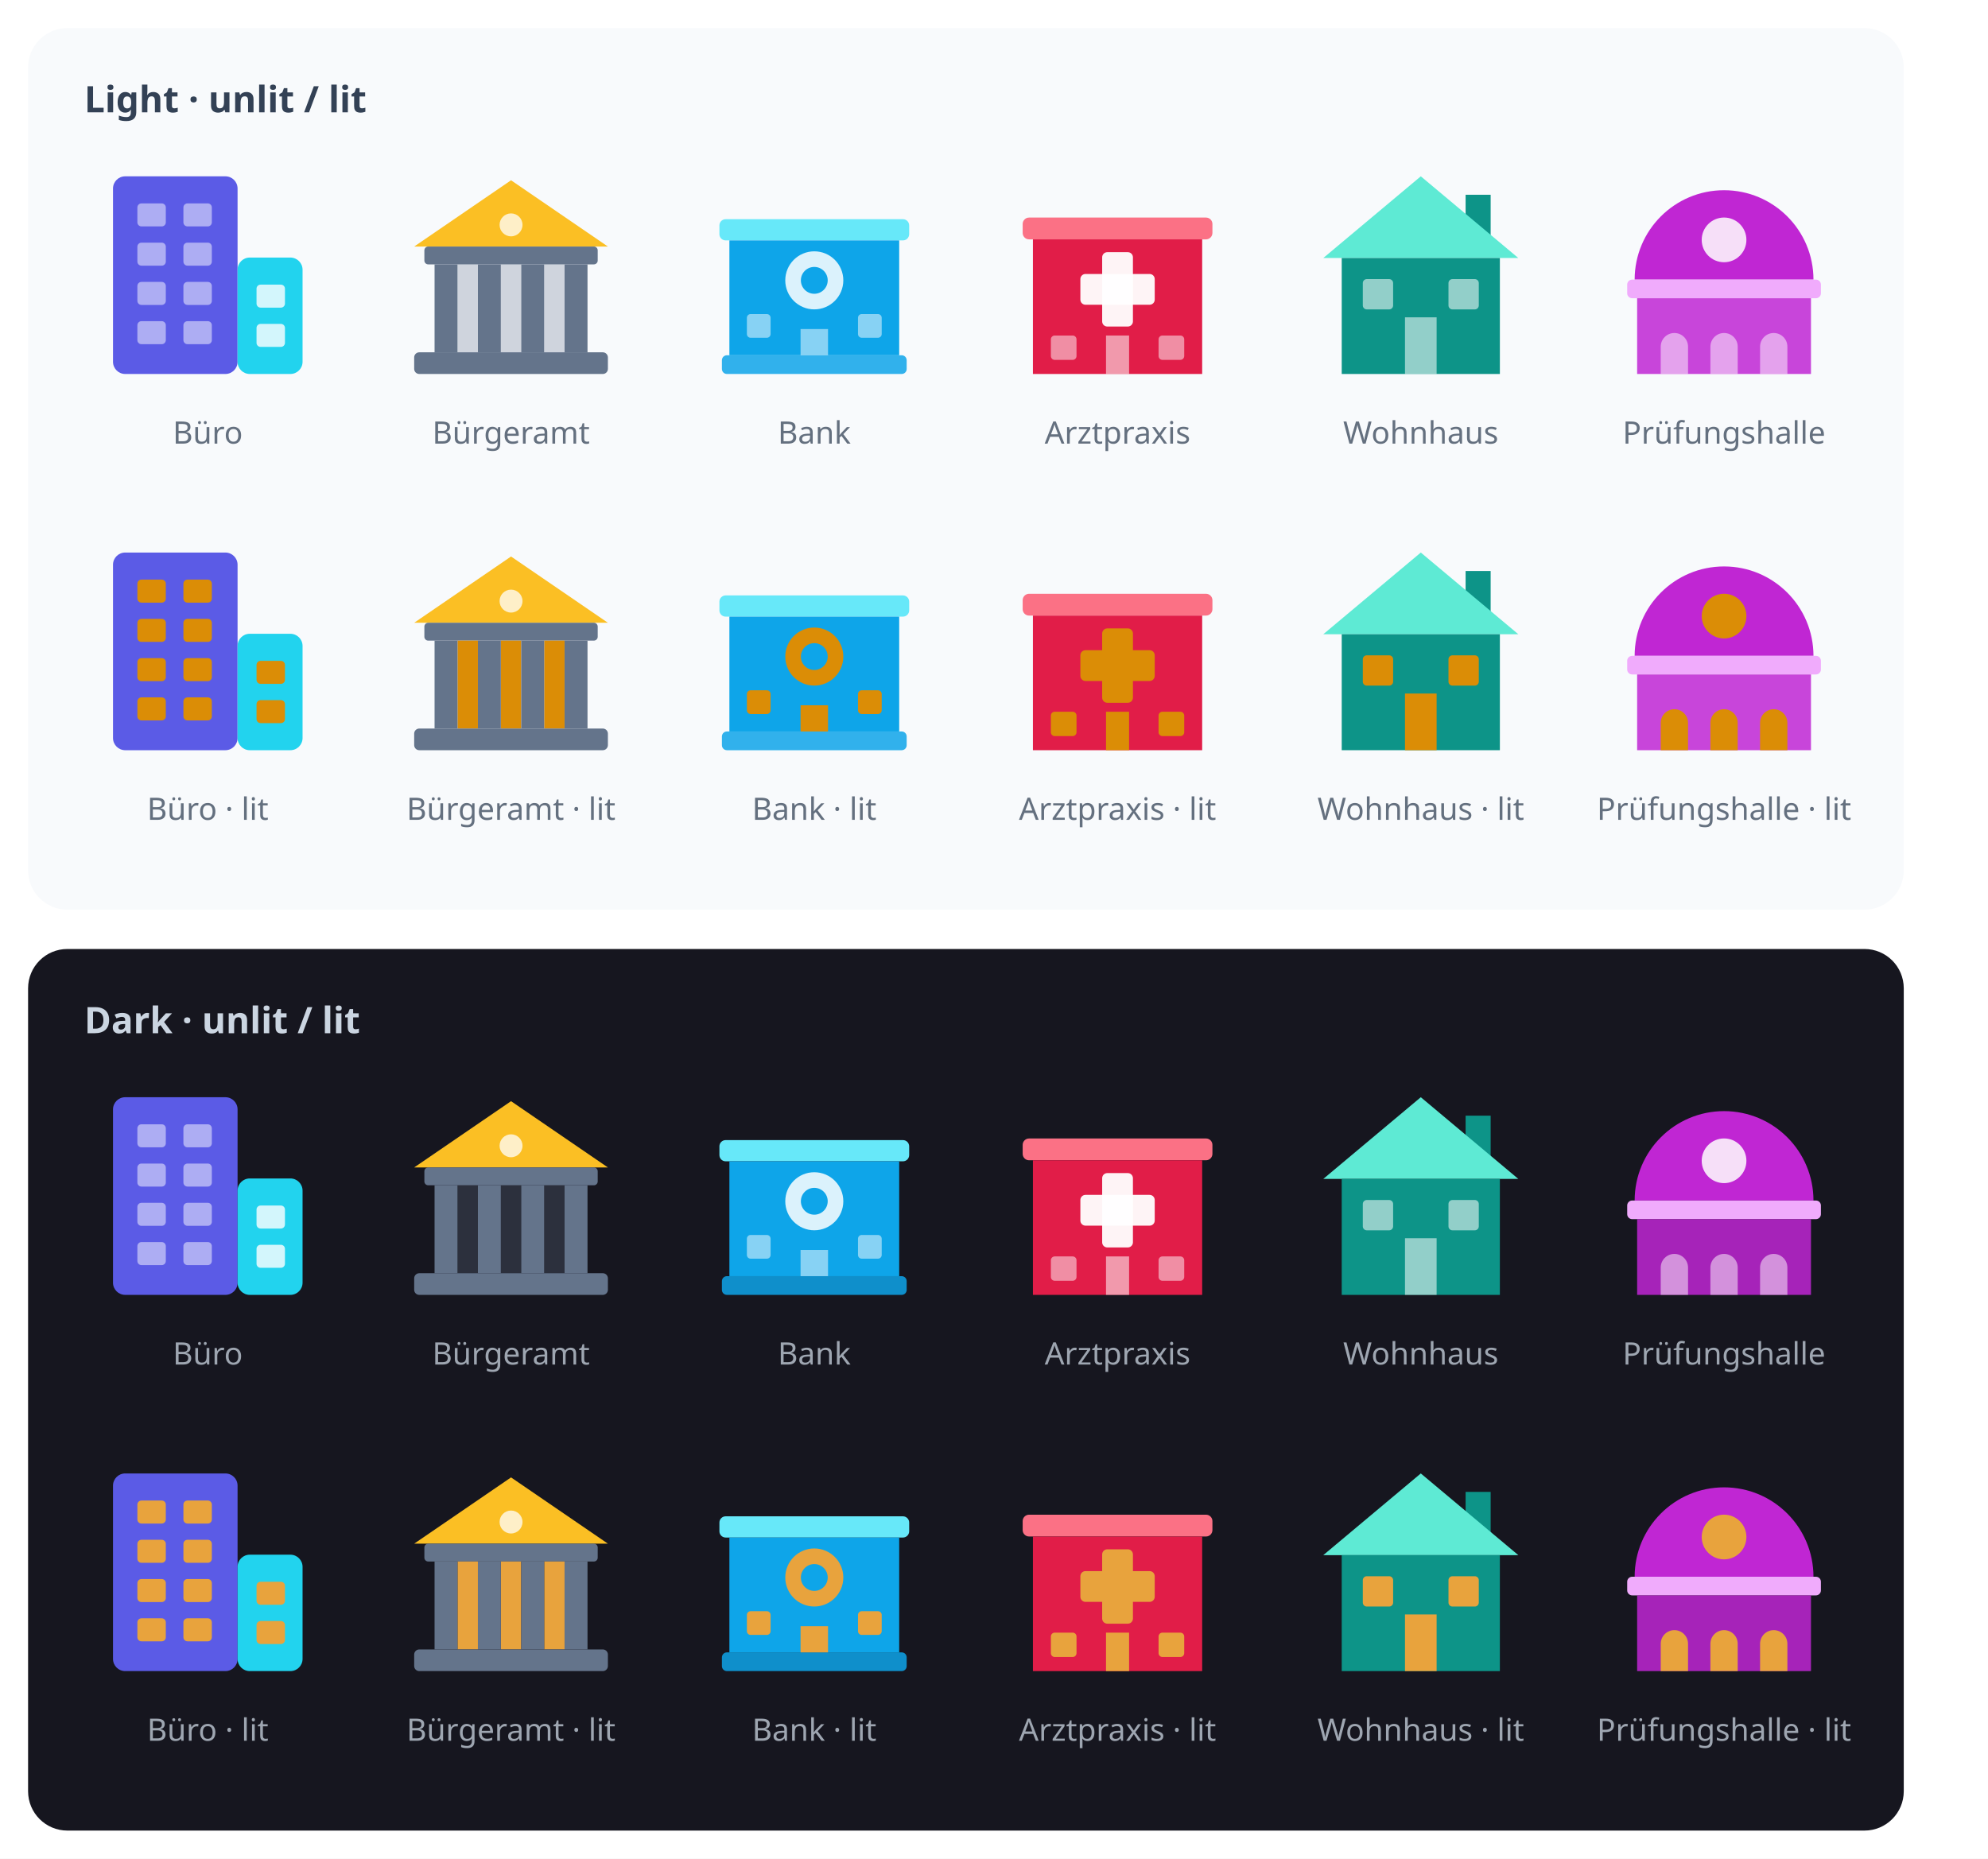
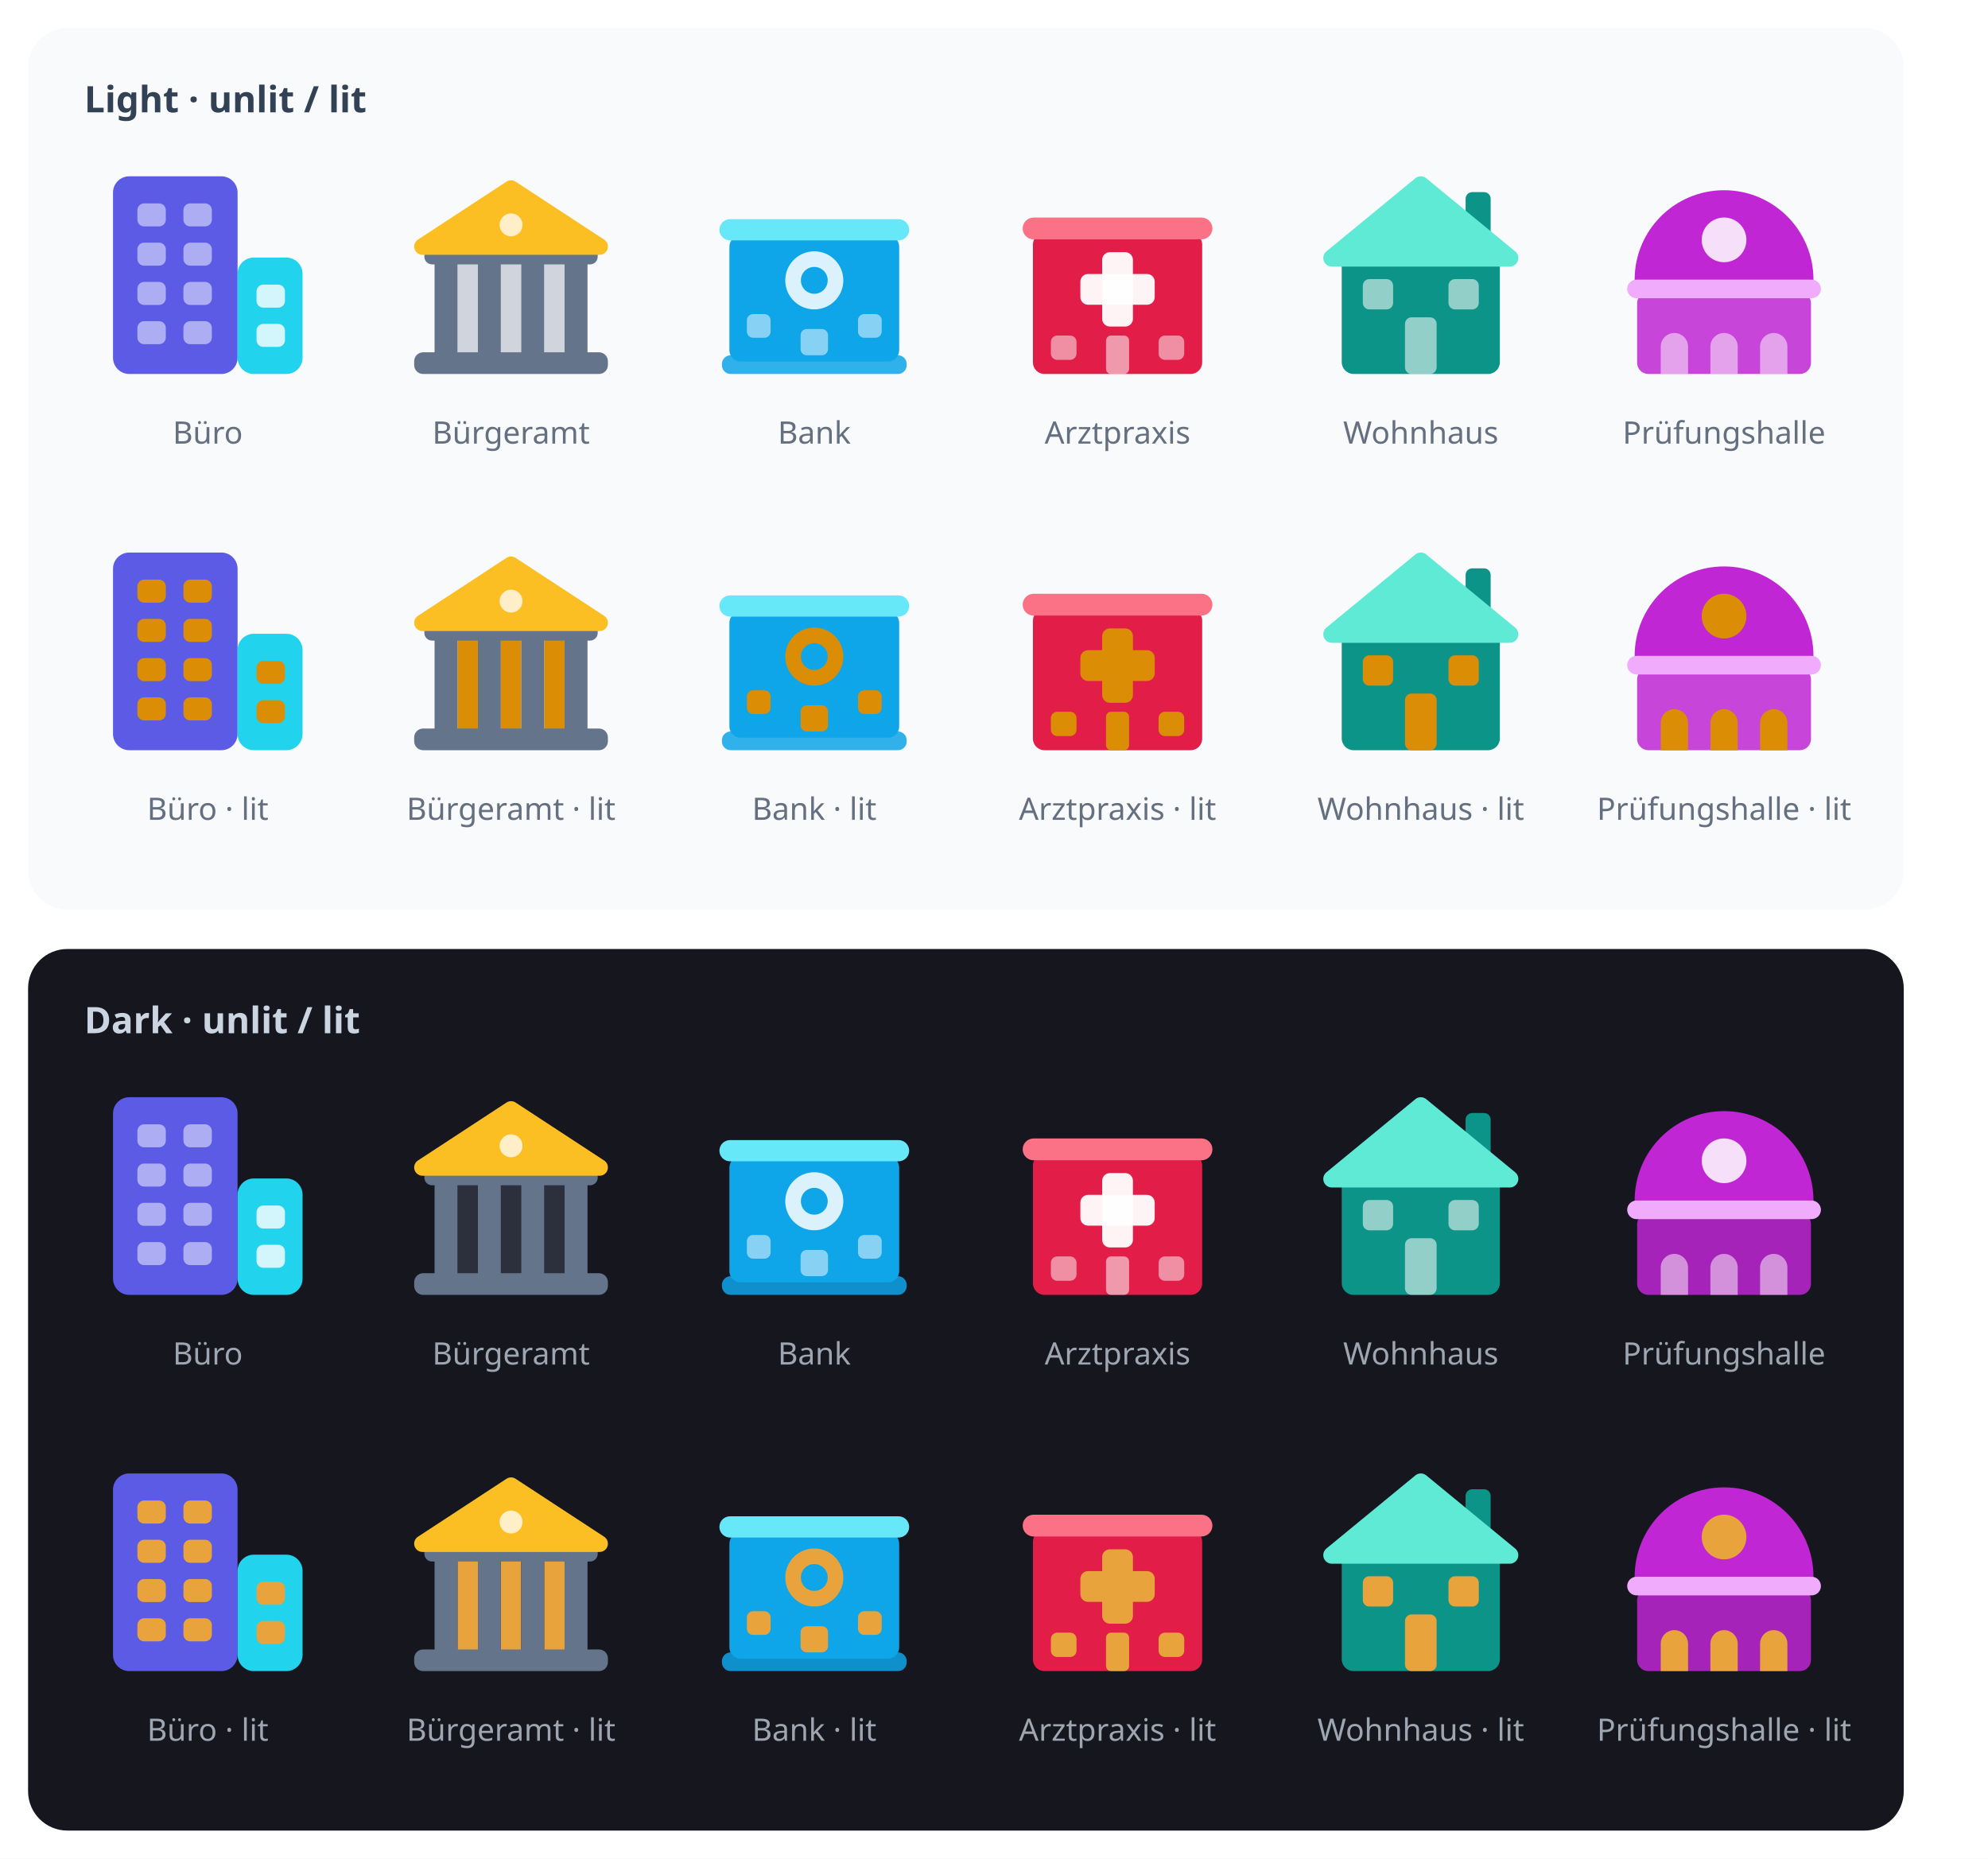
<svg xmlns="http://www.w3.org/2000/svg" width="708" height="662" viewBox="0 0 708 662">
  <rect width="708" height="662" fill="#fff" />
  <rect x="10" y="10" width="668" height="314" rx="14" fill="#f8fafc" />
  <text x="30" y="40" font-family="system-ui" font-size="13" font-weight="600" fill="#334155">Light · unlit / lit</text>
  <svg x="30" y="54" width="88" height="88" viewBox="0 0 20 20" fill="none">
    <g transform="translate(10 18) scale(1.0959) translate(-10.4 -17.2)">
-       <rect x="3.4" y="2.6" width="9.2" height="14.6" rx="0.9" fill="#5b5be6" />
-       <rect x="12.6" y="8.6" width="4.8" height="8.6" rx="0.9" fill="#22d3ee" />
-       <rect x="5.2" y="4.6" width="2.1" height="1.7" rx="0.3" fill="#fff" opacity="0.5" />
-       <rect x="8.6" y="4.6" width="2.1" height="1.7" rx="0.3" fill="#fff" opacity="0.5" />
-       <rect x="5.2" y="7.5" width="2.1" height="1.7" rx="0.3" fill="#fff" opacity="0.5" />
-       <rect x="8.6" y="7.5" width="2.1" height="1.7" rx="0.3" fill="#fff" opacity="0.5" />
-       <rect x="5.2" y="10.4" width="2.1" height="1.7" rx="0.3" fill="#fff" opacity="0.5" />
-       <rect x="8.6" y="10.4" width="2.1" height="1.7" rx="0.3" fill="#fff" opacity="0.5" />
-       <rect x="5.2" y="13.3" width="2.1" height="1.7" rx="0.3" fill="#fff" opacity="0.5" />
-       <rect x="8.6" y="13.3" width="2.1" height="1.7" rx="0.3" fill="#fff" opacity="0.5" />
-       <rect x="14" y="10.6" width="2.1" height="1.7" rx="0.3" fill="#fff" opacity="0.8" />
-       <rect x="14" y="13.5" width="2.1" height="1.7" rx="0.3" fill="#fff" opacity="0.8" />
+       <rect x="3.4" y="2.6" width="9.2" height="14.6" rx="1.2" fill="#5b5be6" />
+       <rect x="12.6" y="8.6" width="4.8" height="8.6" rx="1.2" fill="#22d3ee" />
+       <rect x="5.2" y="4.6" width="2.1" height="1.7" rx="0.5" fill="#fff" opacity="0.5" />
+       <rect x="8.6" y="4.6" width="2.1" height="1.7" rx="0.5" fill="#fff" opacity="0.5" />
+       <rect x="5.2" y="7.5" width="2.1" height="1.7" rx="0.5" fill="#fff" opacity="0.5" />
+       <rect x="8.6" y="7.5" width="2.1" height="1.7" rx="0.5" fill="#fff" opacity="0.5" />
+       <rect x="5.2" y="10.4" width="2.1" height="1.7" rx="0.5" fill="#fff" opacity="0.5" />
+       <rect x="8.6" y="10.4" width="2.1" height="1.7" rx="0.5" fill="#fff" opacity="0.5" />
+       <rect x="5.2" y="13.3" width="2.1" height="1.7" rx="0.5" fill="#fff" opacity="0.5" />
+       <rect x="8.6" y="13.3" width="2.1" height="1.7" rx="0.5" fill="#fff" opacity="0.5" />
+       <rect x="14" y="10.6" width="2.1" height="1.7" rx="0.5" fill="#fff" opacity="0.8" />
+       <rect x="14" y="13.5" width="2.1" height="1.7" rx="0.5" fill="#fff" opacity="0.8" />
    </g>
  </svg>
  <text x="74" y="158" text-anchor="middle" font-family="system-ui" font-size="11" fill="#334155" opacity="0.75">Büro</text>
  <svg x="138" y="54" width="88" height="88" viewBox="0 0 20 20" fill="none">
    <g transform="translate(10 18) scale(1.0316) translate(-10 -17.2)">
-       <path d="M10 2 2.4 7.2H17.6L10 2Z" fill="#fbbf24" />
+       <rect x="5.8" y="8.2" width="1.6" height="7.7" fill="#64748b" opacity="0.28" />
+       <rect x="9.2" y="8.2" width="1.6" height="7.7" fill="#64748b" opacity="0.28" />
+       <rect x="12.6" y="8.2" width="1.6" height="7.7" fill="#64748b" opacity="0.28" />
+       <rect x="4" y="8.2" width="1.8" height="7.7" fill="#64748b" />
+       <rect x="7.4" y="8.2" width="1.8" height="7.7" fill="#64748b" />
+       <rect x="10.8" y="8.2" width="1.8" height="7.7" fill="#64748b" />
+       <rect x="14.2" y="8.2" width="1.8" height="7.7" fill="#64748b" />
+       <rect x="3.2" y="7.2" width="13.6" height="1.4" rx="0.6" fill="#64748b" />
+       <path d="M10 2.65 3.05 7.2h13.9L10 2.65Z" fill="#fbbf24" stroke="#fbbf24" stroke-width="1.3" stroke-linejoin="round" />
      <circle cx="10" cy="5.5" r="0.9" fill="#fff" opacity="0.75" />
-       <rect x="3.2" y="7.2" width="13.6" height="1.4" rx="0.3" fill="#64748b" />
-       <rect x="5.8" y="8.6" width="1.6" height="6.9" fill="#64748b" opacity="0.28" />
-       <rect x="9.2" y="8.6" width="1.6" height="6.9" fill="#64748b" opacity="0.28" />
-       <rect x="12.6" y="8.6" width="1.6" height="6.9" fill="#64748b" opacity="0.28" />
-       <rect x="4" y="8.6" width="1.8" height="6.9" fill="#64748b" />
-       <rect x="7.4" y="8.6" width="1.8" height="6.9" fill="#64748b" />
-       <rect x="10.8" y="8.6" width="1.8" height="6.9" fill="#64748b" />
-       <rect x="14.2" y="8.6" width="1.8" height="6.9" fill="#64748b" />
-       <rect x="2.4" y="15.5" width="15.2" height="1.7" rx="0.4" fill="#64748b" />
+       <rect x="2.4" y="15.5" width="15.2" height="1.7" rx="0.7" fill="#64748b" />
    </g>
  </svg>
  <text x="182" y="158" text-anchor="middle" font-family="system-ui" font-size="11" fill="#334155" opacity="0.75">Bürgeramt</text>
  <svg x="246" y="54" width="88" height="88" viewBox="0 0 20 20" fill="none">
    <g transform="translate(10 18) scale(1.0105) translate(-10 -17.2)">
-       <rect x="2.4" y="4.8" width="15.2" height="1.7" rx="0.5" fill="#67e8f9" />
-       <rect x="3.2" y="6.5" width="13.6" height="9.2" fill="#0ea5e9" />
-       <rect x="2.6" y="15.7" width="14.8" height="1.5" rx="0.4" fill="#0ea5e9" opacity="0.85" />
+       <rect x="3.2" y="6.1" width="13.6" height="10.1" rx="0.9" fill="#0ea5e9" />
+       <rect x="2.4" y="4.8" width="15.2" height="1.7" rx="0.85" fill="#67e8f9" />
+       <rect x="2.6" y="15.7" width="14.8" height="1.5" rx="0.7" fill="#0ea5e9" opacity="0.85" />
      <circle cx="10" cy="9.7" r="1.7" fill="none" stroke-width="1.25" stroke="#fff" opacity="0.85" />
-       <rect x="8.9" y="13.6" width="2.2" height="2.1" fill="#fff" opacity="0.5" />
-       <rect x="4.6" y="12.4" width="1.9" height="1.9" rx="0.3" fill="#fff" opacity="0.5" />
-       <rect x="13.5" y="12.4" width="1.9" height="1.9" rx="0.3" fill="#fff" opacity="0.5" />
+       <rect x="8.9" y="13.6" width="2.2" height="2.1" rx="0.5" fill="#fff" opacity="0.5" />
+       <rect x="4.6" y="12.4" width="1.9" height="1.9" rx="0.5" fill="#fff" opacity="0.5" />
+       <rect x="13.5" y="12.4" width="1.9" height="1.9" rx="0.5" fill="#fff" opacity="0.5" />
    </g>
  </svg>
  <text x="290" y="158" text-anchor="middle" font-family="system-ui" font-size="11" fill="#334155" opacity="0.75">Bank</text>
  <svg x="354" y="54" width="88" height="88" viewBox="0 0 20 20" fill="none">
    <g transform="translate(10 18) scale(1.0378) translate(-10 -17.2)">
-       <rect x="2.6" y="5" width="14.8" height="1.7" rx="0.5" fill="#fb7185" />
-       <rect x="3.4" y="6.7" width="13.2" height="10.5" fill="#e11d48" />
-       <rect x="8.8" y="7.7" width="2.4" height="5.8" rx="0.4" fill="#fff" opacity="0.95" />
-       <rect x="7.1" y="9.4" width="5.8" height="2.4" rx="0.4" fill="#fff" opacity="0.95" />
-       <rect x="9.1" y="14.2" width="1.8" height="3" fill="#fff" opacity="0.55" />
-       <rect x="4.8" y="14.2" width="2" height="1.9" rx="0.3" fill="#fff" opacity="0.5" />
-       <rect x="13.2" y="14.2" width="2" height="1.9" rx="0.3" fill="#fff" opacity="0.5" />
+       <rect x="3.4" y="6.2" width="13.2" height="11" rx="0.9" fill="#e11d48" />
+       <rect x="2.6" y="5" width="14.8" height="1.7" rx="0.85" fill="#fb7185" />
+       <rect x="8.8" y="7.7" width="2.4" height="5.8" rx="0.6" fill="#fff" opacity="0.95" />
+       <rect x="7.1" y="9.4" width="5.8" height="2.4" rx="0.6" fill="#fff" opacity="0.95" />
+       <rect x="9.1" y="14.2" width="1.8" height="3" rx="0.4" fill="#fff" opacity="0.55" />
+       <rect x="4.8" y="14.2" width="2" height="1.9" rx="0.5" fill="#fff" opacity="0.5" />
+       <rect x="13.2" y="14.2" width="2" height="1.9" rx="0.5" fill="#fff" opacity="0.5" />
    </g>
  </svg>
  <text x="398" y="158" text-anchor="middle" font-family="system-ui" font-size="11" fill="#334155" opacity="0.75">Arztpraxis</text>
  <svg x="462" y="54" width="88" height="88" viewBox="0 0 20 20" fill="none">
    <g transform="translate(10 18) scale(1.0667) translate(-10 -17.2)">
-       <rect x="13.4" y="3.6" width="1.9" height="3.4" fill="#0d9488" />
-       <path d="M10 2.2 2.6 8.4H17.4L10 2.2Z" fill="#5eead4" />
-       <rect x="4" y="8.4" width="12" height="8.8" fill="#0d9488" />
-       <rect x="5.6" y="10" width="2.3" height="2.3" rx="0.3" fill="#fff" opacity="0.55" />
-       <rect x="12.1" y="10" width="2.3" height="2.3" rx="0.3" fill="#fff" opacity="0.55" />
-       <rect x="8.8" y="12.9" width="2.4" height="4.3" fill="#fff" opacity="0.55" />
+       <rect x="13.4" y="3.4" width="1.9" height="3.6" rx="0.5" fill="#0d9488" />
+       <rect x="4" y="7.8" width="12" height="9.4" rx="0.9" fill="#0d9488" />
+       <path d="M10 2.85 3.25 8.4h13.5L10 2.85Z" fill="#5eead4" stroke="#5eead4" stroke-width="1.3" stroke-linejoin="round" />
+       <rect x="5.6" y="10" width="2.3" height="2.3" rx="0.5" fill="#fff" opacity="0.55" />
+       <rect x="12.1" y="10" width="2.3" height="2.3" rx="0.5" fill="#fff" opacity="0.55" />
+       <rect x="8.8" y="12.9" width="2.4" height="4.3" rx="0.5" fill="#fff" opacity="0.55" />
    </g>
  </svg>
  <text x="506" y="158" text-anchor="middle" font-family="system-ui" font-size="11" fill="#334155" opacity="0.75">Wohnhaus</text>
  <svg x="570" y="54" width="88" height="88" viewBox="0 0 20 20" fill="none">
    <g transform="translate(10 18) scale(1.0051) translate(-10 -17.2)">
-       <path d="M2.8 9.6a7.2 7.2 0 0 1 14.4 0Z" fill="#c026d3" />
-       <rect x="2.2" y="9.6" width="15.6" height="1.5" rx="0.4" fill="#f0abfc" />
-       <rect x="3" y="11.1" width="14" height="6.1" fill="#c026d3" opacity="0.85" />
+       <rect x="3" y="10.6" width="14" height="6.6" rx="0.9" fill="#c026d3" opacity="0.85" />
+       <path d="M3.4 9.6a6.6 6.6 0 0 1 13.2 0Z" fill="#c026d3" stroke="#c026d3" stroke-width="1.2" stroke-linejoin="round" />
+       <rect x="2.2" y="9.6" width="15.6" height="1.5" rx="0.75" fill="#f0abfc" />
      <circle cx="10" cy="6.4" r="1.8" fill="#fff" opacity="0.85" />
      <path d="M4.9 17.2v-2.2a1.1 1.1 0 0 1 2.2 0v2.2Z" fill="#fff" opacity="0.5" />
      <path d="M8.9 17.2v-2.2a1.1 1.1 0 0 1 2.2 0v2.2Z" fill="#fff" opacity="0.5" />
      <path d="M12.9 17.2v-2.2a1.1 1.1 0 0 1 2.2 0v2.2Z" fill="#fff" opacity="0.5" />
    </g>
  </svg>
  <text x="614" y="158" text-anchor="middle" font-family="system-ui" font-size="11" fill="#334155" opacity="0.75">Prüfungshalle</text>
  <svg x="30" y="188" width="88" height="88" viewBox="0 0 20 20" fill="none">
    <g transform="translate(10 18) scale(1.0959) translate(-10.4 -17.2)">
-       <rect x="3.4" y="2.6" width="9.2" height="14.6" rx="0.9" fill="#5b5be6" />
-       <rect x="12.6" y="8.6" width="4.8" height="8.6" rx="0.9" fill="#22d3ee" />
-       <rect x="5.2" y="4.6" width="2.1" height="1.7" rx="0.3" fill="#db8d06" />
-       <rect x="8.6" y="4.6" width="2.1" height="1.7" rx="0.3" fill="#db8d06" />
-       <rect x="5.2" y="7.5" width="2.1" height="1.7" rx="0.3" fill="#db8d06" />
-       <rect x="8.6" y="7.5" width="2.1" height="1.7" rx="0.3" fill="#db8d06" />
-       <rect x="5.2" y="10.4" width="2.1" height="1.7" rx="0.3" fill="#db8d06" />
-       <rect x="8.6" y="10.4" width="2.1" height="1.7" rx="0.3" fill="#db8d06" />
-       <rect x="5.2" y="13.3" width="2.1" height="1.7" rx="0.3" fill="#db8d06" />
-       <rect x="8.6" y="13.3" width="2.1" height="1.7" rx="0.3" fill="#db8d06" />
-       <rect x="14" y="10.6" width="2.1" height="1.7" rx="0.3" fill="#db8d06" />
-       <rect x="14" y="13.5" width="2.1" height="1.7" rx="0.3" fill="#db8d06" />
+       <rect x="3.4" y="2.6" width="9.2" height="14.6" rx="1.2" fill="#5b5be6" />
+       <rect x="12.6" y="8.6" width="4.8" height="8.6" rx="1.2" fill="#22d3ee" />
+       <rect x="5.2" y="4.6" width="2.1" height="1.7" rx="0.5" fill="#db8d06" />
+       <rect x="8.6" y="4.6" width="2.1" height="1.7" rx="0.5" fill="#db8d06" />
+       <rect x="5.2" y="7.5" width="2.1" height="1.7" rx="0.5" fill="#db8d06" />
+       <rect x="8.6" y="7.5" width="2.1" height="1.7" rx="0.5" fill="#db8d06" />
+       <rect x="5.2" y="10.4" width="2.1" height="1.7" rx="0.5" fill="#db8d06" />
+       <rect x="8.6" y="10.4" width="2.1" height="1.7" rx="0.5" fill="#db8d06" />
+       <rect x="5.2" y="13.3" width="2.1" height="1.7" rx="0.5" fill="#db8d06" />
+       <rect x="8.6" y="13.3" width="2.1" height="1.7" rx="0.5" fill="#db8d06" />
+       <rect x="14" y="10.6" width="2.1" height="1.7" rx="0.5" fill="#db8d06" />
+       <rect x="14" y="13.5" width="2.1" height="1.7" rx="0.5" fill="#db8d06" />
    </g>
  </svg>
  <text x="74" y="292" text-anchor="middle" font-family="system-ui" font-size="11" fill="#334155" opacity="0.75">Büro · lit</text>
  <svg x="138" y="188" width="88" height="88" viewBox="0 0 20 20" fill="none">
    <g transform="translate(10 18) scale(1.0316) translate(-10 -17.2)">
-       <path d="M10 2 2.4 7.2H17.6L10 2Z" fill="#fbbf24" />
+       <rect x="5.8" y="8.2" width="1.6" height="7.7" fill="#db8d06" />
+       <rect x="9.2" y="8.2" width="1.6" height="7.7" fill="#db8d06" />
+       <rect x="12.6" y="8.2" width="1.6" height="7.7" fill="#db8d06" />
+       <rect x="4" y="8.2" width="1.8" height="7.7" fill="#64748b" />
+       <rect x="7.4" y="8.2" width="1.8" height="7.7" fill="#64748b" />
+       <rect x="10.8" y="8.2" width="1.8" height="7.7" fill="#64748b" />
+       <rect x="14.2" y="8.2" width="1.8" height="7.7" fill="#64748b" />
+       <rect x="3.2" y="7.2" width="13.6" height="1.4" rx="0.6" fill="#64748b" />
+       <path d="M10 2.65 3.05 7.2h13.9L10 2.65Z" fill="#fbbf24" stroke="#fbbf24" stroke-width="1.3" stroke-linejoin="round" />
      <circle cx="10" cy="5.5" r="0.9" fill="#fff" opacity="0.75" />
-       <rect x="3.2" y="7.2" width="13.6" height="1.4" rx="0.3" fill="#64748b" />
-       <rect x="5.8" y="8.6" width="1.6" height="6.9" fill="#db8d06" />
-       <rect x="9.2" y="8.6" width="1.6" height="6.9" fill="#db8d06" />
-       <rect x="12.6" y="8.6" width="1.6" height="6.9" fill="#db8d06" />
-       <rect x="4" y="8.6" width="1.8" height="6.9" fill="#64748b" />
-       <rect x="7.4" y="8.6" width="1.8" height="6.9" fill="#64748b" />
-       <rect x="10.8" y="8.6" width="1.8" height="6.9" fill="#64748b" />
-       <rect x="14.2" y="8.6" width="1.8" height="6.9" fill="#64748b" />
-       <rect x="2.4" y="15.5" width="15.2" height="1.7" rx="0.4" fill="#64748b" />
+       <rect x="2.4" y="15.5" width="15.2" height="1.7" rx="0.7" fill="#64748b" />
    </g>
  </svg>
  <text x="182" y="292" text-anchor="middle" font-family="system-ui" font-size="11" fill="#334155" opacity="0.75">Bürgeramt · lit</text>
  <svg x="246" y="188" width="88" height="88" viewBox="0 0 20 20" fill="none">
    <g transform="translate(10 18) scale(1.0105) translate(-10 -17.2)">
-       <rect x="2.4" y="4.8" width="15.2" height="1.7" rx="0.5" fill="#67e8f9" />
-       <rect x="3.2" y="6.5" width="13.6" height="9.2" fill="#0ea5e9" />
-       <rect x="2.6" y="15.7" width="14.8" height="1.5" rx="0.4" fill="#0ea5e9" opacity="0.85" />
+       <rect x="3.2" y="6.1" width="13.6" height="10.1" rx="0.9" fill="#0ea5e9" />
+       <rect x="2.4" y="4.8" width="15.2" height="1.7" rx="0.85" fill="#67e8f9" />
+       <rect x="2.6" y="15.7" width="14.8" height="1.5" rx="0.7" fill="#0ea5e9" opacity="0.85" />
      <circle cx="10" cy="9.7" r="1.7" fill="none" stroke-width="1.25" stroke="#db8d06" />
-       <rect x="8.9" y="13.6" width="2.2" height="2.1" fill="#db8d06" />
-       <rect x="4.6" y="12.4" width="1.9" height="1.9" rx="0.3" fill="#db8d06" />
-       <rect x="13.5" y="12.4" width="1.9" height="1.9" rx="0.3" fill="#db8d06" />
+       <rect x="8.9" y="13.6" width="2.2" height="2.1" rx="0.5" fill="#db8d06" />
+       <rect x="4.6" y="12.4" width="1.9" height="1.9" rx="0.5" fill="#db8d06" />
+       <rect x="13.5" y="12.4" width="1.9" height="1.9" rx="0.5" fill="#db8d06" />
    </g>
  </svg>
  <text x="290" y="292" text-anchor="middle" font-family="system-ui" font-size="11" fill="#334155" opacity="0.75">Bank · lit</text>
  <svg x="354" y="188" width="88" height="88" viewBox="0 0 20 20" fill="none">
    <g transform="translate(10 18) scale(1.0378) translate(-10 -17.2)">
-       <rect x="2.6" y="5" width="14.8" height="1.7" rx="0.5" fill="#fb7185" />
-       <rect x="3.4" y="6.7" width="13.2" height="10.5" fill="#e11d48" />
-       <rect x="8.8" y="7.7" width="2.4" height="5.8" rx="0.4" fill="#db8d06" />
-       <rect x="7.1" y="9.4" width="5.8" height="2.4" rx="0.4" fill="#db8d06" />
-       <rect x="9.1" y="14.2" width="1.8" height="3" fill="#db8d06" />
-       <rect x="4.8" y="14.2" width="2" height="1.9" rx="0.3" fill="#db8d06" />
-       <rect x="13.2" y="14.2" width="2" height="1.9" rx="0.3" fill="#db8d06" />
+       <rect x="3.4" y="6.2" width="13.2" height="11" rx="0.9" fill="#e11d48" />
+       <rect x="2.6" y="5" width="14.8" height="1.7" rx="0.85" fill="#fb7185" />
+       <rect x="8.8" y="7.7" width="2.4" height="5.8" rx="0.6" fill="#db8d06" />
+       <rect x="7.1" y="9.4" width="5.8" height="2.4" rx="0.6" fill="#db8d06" />
+       <rect x="9.1" y="14.2" width="1.8" height="3" rx="0.4" fill="#db8d06" />
+       <rect x="4.8" y="14.2" width="2" height="1.9" rx="0.5" fill="#db8d06" />
+       <rect x="13.2" y="14.2" width="2" height="1.9" rx="0.5" fill="#db8d06" />
    </g>
  </svg>
  <text x="398" y="292" text-anchor="middle" font-family="system-ui" font-size="11" fill="#334155" opacity="0.75">Arztpraxis · lit</text>
  <svg x="462" y="188" width="88" height="88" viewBox="0 0 20 20" fill="none">
    <g transform="translate(10 18) scale(1.0667) translate(-10 -17.2)">
-       <rect x="13.4" y="3.6" width="1.9" height="3.4" fill="#0d9488" />
-       <path d="M10 2.2 2.6 8.4H17.4L10 2.2Z" fill="#5eead4" />
-       <rect x="4" y="8.4" width="12" height="8.8" fill="#0d9488" />
-       <rect x="5.6" y="10" width="2.3" height="2.3" rx="0.3" fill="#db8d06" />
-       <rect x="12.1" y="10" width="2.3" height="2.3" rx="0.3" fill="#db8d06" />
-       <rect x="8.8" y="12.9" width="2.4" height="4.3" fill="#db8d06" />
+       <rect x="13.4" y="3.4" width="1.9" height="3.6" rx="0.5" fill="#0d9488" />
+       <rect x="4" y="7.8" width="12" height="9.4" rx="0.9" fill="#0d9488" />
+       <path d="M10 2.85 3.25 8.4h13.5L10 2.85Z" fill="#5eead4" stroke="#5eead4" stroke-width="1.3" stroke-linejoin="round" />
+       <rect x="5.6" y="10" width="2.3" height="2.3" rx="0.5" fill="#db8d06" />
+       <rect x="12.1" y="10" width="2.3" height="2.3" rx="0.5" fill="#db8d06" />
+       <rect x="8.8" y="12.9" width="2.4" height="4.3" rx="0.5" fill="#db8d06" />
    </g>
  </svg>
  <text x="506" y="292" text-anchor="middle" font-family="system-ui" font-size="11" fill="#334155" opacity="0.75">Wohnhaus · lit</text>
  <svg x="570" y="188" width="88" height="88" viewBox="0 0 20 20" fill="none">
    <g transform="translate(10 18) scale(1.0051) translate(-10 -17.2)">
-       <path d="M2.8 9.6a7.2 7.2 0 0 1 14.4 0Z" fill="#c026d3" />
-       <rect x="2.2" y="9.6" width="15.6" height="1.5" rx="0.4" fill="#f0abfc" />
-       <rect x="3" y="11.1" width="14" height="6.1" fill="#c026d3" opacity="0.85" />
+       <rect x="3" y="10.6" width="14" height="6.6" rx="0.9" fill="#c026d3" opacity="0.85" />
+       <path d="M3.4 9.6a6.6 6.6 0 0 1 13.2 0Z" fill="#c026d3" stroke="#c026d3" stroke-width="1.2" stroke-linejoin="round" />
+       <rect x="2.2" y="9.6" width="15.6" height="1.5" rx="0.75" fill="#f0abfc" />
      <circle cx="10" cy="6.4" r="1.8" fill="#db8d06" />
      <path d="M4.9 17.2v-2.2a1.1 1.1 0 0 1 2.2 0v2.2Z" fill="#db8d06" />
      <path d="M8.9 17.2v-2.2a1.1 1.1 0 0 1 2.2 0v2.2Z" fill="#db8d06" />
      <path d="M12.9 17.2v-2.2a1.1 1.1 0 0 1 2.2 0v2.2Z" fill="#db8d06" />
    </g>
  </svg>
  <text x="614" y="292" text-anchor="middle" font-family="system-ui" font-size="11" fill="#334155" opacity="0.75">Prüfungshalle · lit</text>
  <rect x="10" y="338" width="668" height="314" rx="14" fill="#16161f" />
  <text x="30" y="368" font-family="system-ui" font-size="13" font-weight="600" fill="#cbd5e1">Dark · unlit / lit</text>
  <svg x="30" y="382" width="88" height="88" viewBox="0 0 20 20" fill="none">
    <g transform="translate(10 18) scale(1.0959) translate(-10.4 -17.2)">
-       <rect x="3.4" y="2.6" width="9.2" height="14.6" rx="0.9" fill="#5b5be6" />
-       <rect x="12.6" y="8.6" width="4.8" height="8.6" rx="0.9" fill="#22d3ee" />
-       <rect x="5.2" y="4.6" width="2.1" height="1.7" rx="0.3" fill="#fff" opacity="0.5" />
-       <rect x="8.6" y="4.6" width="2.1" height="1.7" rx="0.3" fill="#fff" opacity="0.5" />
-       <rect x="5.2" y="7.5" width="2.1" height="1.7" rx="0.3" fill="#fff" opacity="0.5" />
-       <rect x="8.6" y="7.5" width="2.1" height="1.7" rx="0.3" fill="#fff" opacity="0.5" />
-       <rect x="5.2" y="10.4" width="2.1" height="1.7" rx="0.3" fill="#fff" opacity="0.5" />
-       <rect x="8.6" y="10.4" width="2.1" height="1.7" rx="0.3" fill="#fff" opacity="0.5" />
-       <rect x="5.2" y="13.3" width="2.1" height="1.7" rx="0.3" fill="#fff" opacity="0.5" />
-       <rect x="8.6" y="13.3" width="2.1" height="1.7" rx="0.3" fill="#fff" opacity="0.5" />
-       <rect x="14" y="10.6" width="2.1" height="1.7" rx="0.3" fill="#fff" opacity="0.8" />
-       <rect x="14" y="13.5" width="2.1" height="1.7" rx="0.3" fill="#fff" opacity="0.8" />
+       <rect x="3.4" y="2.6" width="9.2" height="14.6" rx="1.2" fill="#5b5be6" />
+       <rect x="12.6" y="8.6" width="4.8" height="8.6" rx="1.2" fill="#22d3ee" />
+       <rect x="5.2" y="4.6" width="2.1" height="1.7" rx="0.5" fill="#fff" opacity="0.5" />
+       <rect x="8.6" y="4.6" width="2.1" height="1.7" rx="0.5" fill="#fff" opacity="0.5" />
+       <rect x="5.2" y="7.5" width="2.1" height="1.7" rx="0.5" fill="#fff" opacity="0.5" />
+       <rect x="8.6" y="7.5" width="2.1" height="1.7" rx="0.5" fill="#fff" opacity="0.5" />
+       <rect x="5.2" y="10.4" width="2.1" height="1.7" rx="0.5" fill="#fff" opacity="0.5" />
+       <rect x="8.6" y="10.4" width="2.1" height="1.7" rx="0.5" fill="#fff" opacity="0.5" />
+       <rect x="5.2" y="13.3" width="2.1" height="1.7" rx="0.5" fill="#fff" opacity="0.5" />
+       <rect x="8.6" y="13.3" width="2.1" height="1.7" rx="0.5" fill="#fff" opacity="0.5" />
+       <rect x="14" y="10.6" width="2.1" height="1.7" rx="0.5" fill="#fff" opacity="0.8" />
+       <rect x="14" y="13.5" width="2.1" height="1.7" rx="0.5" fill="#fff" opacity="0.8" />
    </g>
  </svg>
  <text x="74" y="486" text-anchor="middle" font-family="system-ui" font-size="11" fill="#cbd5e1" opacity="0.75">Büro</text>
  <svg x="138" y="382" width="88" height="88" viewBox="0 0 20 20" fill="none">
    <g transform="translate(10 18) scale(1.0316) translate(-10 -17.2)">
-       <path d="M10 2 2.4 7.2H17.6L10 2Z" fill="#fbbf24" />
+       <rect x="5.8" y="8.2" width="1.6" height="7.7" fill="#64748b" opacity="0.28" />
+       <rect x="9.2" y="8.2" width="1.6" height="7.7" fill="#64748b" opacity="0.28" />
+       <rect x="12.6" y="8.2" width="1.6" height="7.7" fill="#64748b" opacity="0.28" />
+       <rect x="4" y="8.2" width="1.8" height="7.7" fill="#64748b" />
+       <rect x="7.4" y="8.2" width="1.8" height="7.7" fill="#64748b" />
+       <rect x="10.8" y="8.2" width="1.8" height="7.7" fill="#64748b" />
+       <rect x="14.2" y="8.2" width="1.8" height="7.7" fill="#64748b" />
+       <rect x="3.2" y="7.2" width="13.6" height="1.4" rx="0.6" fill="#64748b" />
+       <path d="M10 2.65 3.05 7.2h13.9L10 2.65Z" fill="#fbbf24" stroke="#fbbf24" stroke-width="1.3" stroke-linejoin="round" />
      <circle cx="10" cy="5.5" r="0.9" fill="#fff" opacity="0.75" />
-       <rect x="3.2" y="7.2" width="13.6" height="1.4" rx="0.3" fill="#64748b" />
-       <rect x="5.8" y="8.6" width="1.6" height="6.9" fill="#64748b" opacity="0.28" />
-       <rect x="9.2" y="8.6" width="1.6" height="6.9" fill="#64748b" opacity="0.28" />
-       <rect x="12.6" y="8.6" width="1.6" height="6.9" fill="#64748b" opacity="0.28" />
-       <rect x="4" y="8.6" width="1.8" height="6.9" fill="#64748b" />
-       <rect x="7.4" y="8.6" width="1.8" height="6.9" fill="#64748b" />
-       <rect x="10.8" y="8.6" width="1.8" height="6.9" fill="#64748b" />
-       <rect x="14.2" y="8.6" width="1.8" height="6.9" fill="#64748b" />
-       <rect x="2.4" y="15.5" width="15.2" height="1.7" rx="0.4" fill="#64748b" />
+       <rect x="2.4" y="15.5" width="15.2" height="1.7" rx="0.7" fill="#64748b" />
    </g>
  </svg>
  <text x="182" y="486" text-anchor="middle" font-family="system-ui" font-size="11" fill="#cbd5e1" opacity="0.75">Bürgeramt</text>
  <svg x="246" y="382" width="88" height="88" viewBox="0 0 20 20" fill="none">
    <g transform="translate(10 18) scale(1.0105) translate(-10 -17.2)">
-       <rect x="2.4" y="4.8" width="15.2" height="1.7" rx="0.5" fill="#67e8f9" />
-       <rect x="3.2" y="6.5" width="13.6" height="9.2" fill="#0ea5e9" />
-       <rect x="2.6" y="15.7" width="14.8" height="1.5" rx="0.4" fill="#0ea5e9" opacity="0.85" />
+       <rect x="3.2" y="6.1" width="13.6" height="10.1" rx="0.9" fill="#0ea5e9" />
+       <rect x="2.4" y="4.8" width="15.2" height="1.7" rx="0.85" fill="#67e8f9" />
+       <rect x="2.6" y="15.7" width="14.8" height="1.5" rx="0.7" fill="#0ea5e9" opacity="0.85" />
      <circle cx="10" cy="9.7" r="1.7" fill="none" stroke-width="1.25" stroke="#fff" opacity="0.85" />
-       <rect x="8.9" y="13.6" width="2.2" height="2.1" fill="#fff" opacity="0.5" />
-       <rect x="4.6" y="12.4" width="1.9" height="1.9" rx="0.3" fill="#fff" opacity="0.5" />
-       <rect x="13.5" y="12.4" width="1.9" height="1.9" rx="0.3" fill="#fff" opacity="0.5" />
+       <rect x="8.9" y="13.6" width="2.2" height="2.1" rx="0.5" fill="#fff" opacity="0.5" />
+       <rect x="4.6" y="12.4" width="1.9" height="1.9" rx="0.5" fill="#fff" opacity="0.5" />
+       <rect x="13.5" y="12.4" width="1.9" height="1.9" rx="0.5" fill="#fff" opacity="0.5" />
    </g>
  </svg>
  <text x="290" y="486" text-anchor="middle" font-family="system-ui" font-size="11" fill="#cbd5e1" opacity="0.75">Bank</text>
  <svg x="354" y="382" width="88" height="88" viewBox="0 0 20 20" fill="none">
    <g transform="translate(10 18) scale(1.0378) translate(-10 -17.2)">
-       <rect x="2.6" y="5" width="14.8" height="1.7" rx="0.5" fill="#fb7185" />
-       <rect x="3.4" y="6.7" width="13.2" height="10.5" fill="#e11d48" />
-       <rect x="8.8" y="7.7" width="2.4" height="5.8" rx="0.4" fill="#fff" opacity="0.95" />
-       <rect x="7.1" y="9.4" width="5.8" height="2.4" rx="0.4" fill="#fff" opacity="0.95" />
-       <rect x="9.1" y="14.2" width="1.8" height="3" fill="#fff" opacity="0.55" />
-       <rect x="4.8" y="14.2" width="2" height="1.9" rx="0.3" fill="#fff" opacity="0.5" />
-       <rect x="13.2" y="14.2" width="2" height="1.9" rx="0.3" fill="#fff" opacity="0.5" />
+       <rect x="3.4" y="6.2" width="13.2" height="11" rx="0.9" fill="#e11d48" />
+       <rect x="2.6" y="5" width="14.8" height="1.7" rx="0.85" fill="#fb7185" />
+       <rect x="8.8" y="7.7" width="2.4" height="5.8" rx="0.6" fill="#fff" opacity="0.95" />
+       <rect x="7.1" y="9.4" width="5.8" height="2.4" rx="0.6" fill="#fff" opacity="0.95" />
+       <rect x="9.1" y="14.2" width="1.8" height="3" rx="0.4" fill="#fff" opacity="0.55" />
+       <rect x="4.8" y="14.2" width="2" height="1.9" rx="0.5" fill="#fff" opacity="0.5" />
+       <rect x="13.2" y="14.2" width="2" height="1.9" rx="0.5" fill="#fff" opacity="0.5" />
    </g>
  </svg>
  <text x="398" y="486" text-anchor="middle" font-family="system-ui" font-size="11" fill="#cbd5e1" opacity="0.75">Arztpraxis</text>
  <svg x="462" y="382" width="88" height="88" viewBox="0 0 20 20" fill="none">
    <g transform="translate(10 18) scale(1.0667) translate(-10 -17.2)">
-       <rect x="13.4" y="3.6" width="1.9" height="3.4" fill="#0d9488" />
-       <path d="M10 2.2 2.6 8.4H17.4L10 2.2Z" fill="#5eead4" />
-       <rect x="4" y="8.4" width="12" height="8.8" fill="#0d9488" />
-       <rect x="5.6" y="10" width="2.3" height="2.3" rx="0.3" fill="#fff" opacity="0.55" />
-       <rect x="12.1" y="10" width="2.3" height="2.3" rx="0.3" fill="#fff" opacity="0.55" />
-       <rect x="8.8" y="12.9" width="2.4" height="4.3" fill="#fff" opacity="0.55" />
+       <rect x="13.4" y="3.4" width="1.9" height="3.6" rx="0.5" fill="#0d9488" />
+       <rect x="4" y="7.8" width="12" height="9.4" rx="0.9" fill="#0d9488" />
+       <path d="M10 2.85 3.25 8.4h13.5L10 2.85Z" fill="#5eead4" stroke="#5eead4" stroke-width="1.3" stroke-linejoin="round" />
+       <rect x="5.6" y="10" width="2.3" height="2.3" rx="0.5" fill="#fff" opacity="0.55" />
+       <rect x="12.1" y="10" width="2.3" height="2.3" rx="0.5" fill="#fff" opacity="0.55" />
+       <rect x="8.8" y="12.9" width="2.4" height="4.3" rx="0.5" fill="#fff" opacity="0.55" />
    </g>
  </svg>
  <text x="506" y="486" text-anchor="middle" font-family="system-ui" font-size="11" fill="#cbd5e1" opacity="0.75">Wohnhaus</text>
  <svg x="570" y="382" width="88" height="88" viewBox="0 0 20 20" fill="none">
    <g transform="translate(10 18) scale(1.0051) translate(-10 -17.2)">
-       <path d="M2.8 9.6a7.2 7.2 0 0 1 14.4 0Z" fill="#c026d3" />
-       <rect x="2.2" y="9.6" width="15.6" height="1.5" rx="0.4" fill="#f0abfc" />
-       <rect x="3" y="11.1" width="14" height="6.1" fill="#c026d3" opacity="0.85" />
+       <rect x="3" y="10.6" width="14" height="6.6" rx="0.9" fill="#c026d3" opacity="0.85" />
+       <path d="M3.4 9.6a6.6 6.6 0 0 1 13.2 0Z" fill="#c026d3" stroke="#c026d3" stroke-width="1.2" stroke-linejoin="round" />
+       <rect x="2.2" y="9.6" width="15.6" height="1.5" rx="0.75" fill="#f0abfc" />
      <circle cx="10" cy="6.4" r="1.8" fill="#fff" opacity="0.85" />
      <path d="M4.9 17.2v-2.2a1.1 1.1 0 0 1 2.2 0v2.2Z" fill="#fff" opacity="0.5" />
      <path d="M8.9 17.2v-2.2a1.1 1.1 0 0 1 2.2 0v2.2Z" fill="#fff" opacity="0.5" />
      <path d="M12.9 17.2v-2.2a1.1 1.1 0 0 1 2.2 0v2.2Z" fill="#fff" opacity="0.5" />
    </g>
  </svg>
  <text x="614" y="486" text-anchor="middle" font-family="system-ui" font-size="11" fill="#cbd5e1" opacity="0.75">Prüfungshalle</text>
  <svg x="30" y="516" width="88" height="88" viewBox="0 0 20 20" fill="none">
    <g transform="translate(10 18) scale(1.0959) translate(-10.4 -17.2)">
-       <rect x="3.4" y="2.6" width="9.2" height="14.6" rx="0.9" fill="#5b5be6" />
-       <rect x="12.6" y="8.6" width="4.8" height="8.6" rx="0.9" fill="#22d3ee" />
-       <rect x="5.2" y="4.6" width="2.1" height="1.7" rx="0.3" fill="#e8a33d" />
-       <rect x="8.6" y="4.6" width="2.1" height="1.7" rx="0.3" fill="#e8a33d" />
-       <rect x="5.2" y="7.5" width="2.1" height="1.7" rx="0.3" fill="#e8a33d" />
-       <rect x="8.6" y="7.5" width="2.1" height="1.7" rx="0.3" fill="#e8a33d" />
-       <rect x="5.2" y="10.4" width="2.1" height="1.7" rx="0.3" fill="#e8a33d" />
-       <rect x="8.6" y="10.4" width="2.1" height="1.7" rx="0.3" fill="#e8a33d" />
-       <rect x="5.2" y="13.3" width="2.1" height="1.7" rx="0.3" fill="#e8a33d" />
-       <rect x="8.6" y="13.3" width="2.1" height="1.7" rx="0.3" fill="#e8a33d" />
-       <rect x="14" y="10.6" width="2.1" height="1.7" rx="0.3" fill="#e8a33d" />
-       <rect x="14" y="13.5" width="2.1" height="1.7" rx="0.3" fill="#e8a33d" />
+       <rect x="3.4" y="2.6" width="9.2" height="14.6" rx="1.2" fill="#5b5be6" />
+       <rect x="12.6" y="8.6" width="4.8" height="8.6" rx="1.2" fill="#22d3ee" />
+       <rect x="5.2" y="4.6" width="2.1" height="1.7" rx="0.5" fill="#e8a33d" />
+       <rect x="8.6" y="4.6" width="2.1" height="1.7" rx="0.5" fill="#e8a33d" />
+       <rect x="5.2" y="7.5" width="2.1" height="1.7" rx="0.5" fill="#e8a33d" />
+       <rect x="8.6" y="7.5" width="2.1" height="1.7" rx="0.5" fill="#e8a33d" />
+       <rect x="5.2" y="10.4" width="2.1" height="1.7" rx="0.5" fill="#e8a33d" />
+       <rect x="8.6" y="10.4" width="2.1" height="1.7" rx="0.5" fill="#e8a33d" />
+       <rect x="5.2" y="13.3" width="2.1" height="1.7" rx="0.5" fill="#e8a33d" />
+       <rect x="8.6" y="13.3" width="2.1" height="1.7" rx="0.5" fill="#e8a33d" />
+       <rect x="14" y="10.6" width="2.1" height="1.7" rx="0.5" fill="#e8a33d" />
+       <rect x="14" y="13.5" width="2.1" height="1.7" rx="0.5" fill="#e8a33d" />
    </g>
  </svg>
  <text x="74" y="620" text-anchor="middle" font-family="system-ui" font-size="11" fill="#cbd5e1" opacity="0.75">Büro · lit</text>
  <svg x="138" y="516" width="88" height="88" viewBox="0 0 20 20" fill="none">
    <g transform="translate(10 18) scale(1.0316) translate(-10 -17.2)">
-       <path d="M10 2 2.4 7.2H17.6L10 2Z" fill="#fbbf24" />
+       <rect x="5.8" y="8.2" width="1.6" height="7.7" fill="#e8a33d" />
+       <rect x="9.2" y="8.2" width="1.6" height="7.7" fill="#e8a33d" />
+       <rect x="12.6" y="8.2" width="1.6" height="7.7" fill="#e8a33d" />
+       <rect x="4" y="8.2" width="1.8" height="7.7" fill="#64748b" />
+       <rect x="7.4" y="8.2" width="1.8" height="7.7" fill="#64748b" />
+       <rect x="10.8" y="8.2" width="1.8" height="7.7" fill="#64748b" />
+       <rect x="14.2" y="8.2" width="1.8" height="7.7" fill="#64748b" />
+       <rect x="3.2" y="7.2" width="13.6" height="1.4" rx="0.6" fill="#64748b" />
+       <path d="M10 2.65 3.05 7.2h13.9L10 2.65Z" fill="#fbbf24" stroke="#fbbf24" stroke-width="1.3" stroke-linejoin="round" />
      <circle cx="10" cy="5.5" r="0.9" fill="#fff" opacity="0.75" />
-       <rect x="3.2" y="7.2" width="13.6" height="1.4" rx="0.3" fill="#64748b" />
-       <rect x="5.8" y="8.6" width="1.6" height="6.9" fill="#e8a33d" />
-       <rect x="9.2" y="8.6" width="1.6" height="6.9" fill="#e8a33d" />
-       <rect x="12.6" y="8.6" width="1.6" height="6.9" fill="#e8a33d" />
-       <rect x="4" y="8.6" width="1.8" height="6.9" fill="#64748b" />
-       <rect x="7.4" y="8.6" width="1.8" height="6.9" fill="#64748b" />
-       <rect x="10.8" y="8.6" width="1.8" height="6.9" fill="#64748b" />
-       <rect x="14.2" y="8.6" width="1.8" height="6.9" fill="#64748b" />
-       <rect x="2.4" y="15.5" width="15.2" height="1.7" rx="0.4" fill="#64748b" />
+       <rect x="2.4" y="15.5" width="15.2" height="1.7" rx="0.7" fill="#64748b" />
    </g>
  </svg>
  <text x="182" y="620" text-anchor="middle" font-family="system-ui" font-size="11" fill="#cbd5e1" opacity="0.75">Bürgeramt · lit</text>
  <svg x="246" y="516" width="88" height="88" viewBox="0 0 20 20" fill="none">
    <g transform="translate(10 18) scale(1.0105) translate(-10 -17.2)">
-       <rect x="2.4" y="4.8" width="15.2" height="1.7" rx="0.5" fill="#67e8f9" />
-       <rect x="3.2" y="6.5" width="13.6" height="9.2" fill="#0ea5e9" />
-       <rect x="2.6" y="15.7" width="14.8" height="1.5" rx="0.4" fill="#0ea5e9" opacity="0.85" />
+       <rect x="3.2" y="6.1" width="13.6" height="10.1" rx="0.9" fill="#0ea5e9" />
+       <rect x="2.4" y="4.8" width="15.2" height="1.7" rx="0.85" fill="#67e8f9" />
+       <rect x="2.6" y="15.7" width="14.8" height="1.5" rx="0.7" fill="#0ea5e9" opacity="0.85" />
      <circle cx="10" cy="9.7" r="1.7" fill="none" stroke-width="1.25" stroke="#e8a33d" />
-       <rect x="8.9" y="13.6" width="2.2" height="2.1" fill="#e8a33d" />
-       <rect x="4.6" y="12.4" width="1.9" height="1.9" rx="0.3" fill="#e8a33d" />
-       <rect x="13.5" y="12.4" width="1.9" height="1.9" rx="0.3" fill="#e8a33d" />
+       <rect x="8.9" y="13.6" width="2.2" height="2.1" rx="0.5" fill="#e8a33d" />
+       <rect x="4.6" y="12.4" width="1.9" height="1.9" rx="0.5" fill="#e8a33d" />
+       <rect x="13.5" y="12.4" width="1.9" height="1.9" rx="0.5" fill="#e8a33d" />
    </g>
  </svg>
  <text x="290" y="620" text-anchor="middle" font-family="system-ui" font-size="11" fill="#cbd5e1" opacity="0.75">Bank · lit</text>
  <svg x="354" y="516" width="88" height="88" viewBox="0 0 20 20" fill="none">
    <g transform="translate(10 18) scale(1.0378) translate(-10 -17.2)">
-       <rect x="2.6" y="5" width="14.8" height="1.7" rx="0.5" fill="#fb7185" />
-       <rect x="3.4" y="6.7" width="13.2" height="10.5" fill="#e11d48" />
-       <rect x="8.8" y="7.7" width="2.4" height="5.8" rx="0.4" fill="#e8a33d" />
-       <rect x="7.1" y="9.4" width="5.8" height="2.4" rx="0.4" fill="#e8a33d" />
-       <rect x="9.1" y="14.2" width="1.8" height="3" fill="#e8a33d" />
-       <rect x="4.8" y="14.2" width="2" height="1.9" rx="0.3" fill="#e8a33d" />
-       <rect x="13.2" y="14.2" width="2" height="1.9" rx="0.3" fill="#e8a33d" />
+       <rect x="3.4" y="6.2" width="13.2" height="11" rx="0.9" fill="#e11d48" />
+       <rect x="2.6" y="5" width="14.8" height="1.7" rx="0.85" fill="#fb7185" />
+       <rect x="8.8" y="7.7" width="2.4" height="5.8" rx="0.6" fill="#e8a33d" />
+       <rect x="7.1" y="9.4" width="5.8" height="2.4" rx="0.6" fill="#e8a33d" />
+       <rect x="9.1" y="14.2" width="1.8" height="3" rx="0.4" fill="#e8a33d" />
+       <rect x="4.8" y="14.2" width="2" height="1.9" rx="0.5" fill="#e8a33d" />
+       <rect x="13.2" y="14.2" width="2" height="1.9" rx="0.5" fill="#e8a33d" />
    </g>
  </svg>
  <text x="398" y="620" text-anchor="middle" font-family="system-ui" font-size="11" fill="#cbd5e1" opacity="0.75">Arztpraxis · lit</text>
  <svg x="462" y="516" width="88" height="88" viewBox="0 0 20 20" fill="none">
    <g transform="translate(10 18) scale(1.0667) translate(-10 -17.2)">
-       <rect x="13.4" y="3.6" width="1.9" height="3.4" fill="#0d9488" />
-       <path d="M10 2.2 2.6 8.4H17.4L10 2.2Z" fill="#5eead4" />
-       <rect x="4" y="8.4" width="12" height="8.8" fill="#0d9488" />
-       <rect x="5.6" y="10" width="2.3" height="2.3" rx="0.3" fill="#e8a33d" />
-       <rect x="12.1" y="10" width="2.3" height="2.3" rx="0.3" fill="#e8a33d" />
-       <rect x="8.8" y="12.9" width="2.4" height="4.3" fill="#e8a33d" />
+       <rect x="13.4" y="3.4" width="1.9" height="3.6" rx="0.5" fill="#0d9488" />
+       <rect x="4" y="7.8" width="12" height="9.4" rx="0.9" fill="#0d9488" />
+       <path d="M10 2.85 3.25 8.4h13.5L10 2.85Z" fill="#5eead4" stroke="#5eead4" stroke-width="1.3" stroke-linejoin="round" />
+       <rect x="5.6" y="10" width="2.3" height="2.3" rx="0.5" fill="#e8a33d" />
+       <rect x="12.1" y="10" width="2.3" height="2.3" rx="0.5" fill="#e8a33d" />
+       <rect x="8.8" y="12.9" width="2.4" height="4.3" rx="0.5" fill="#e8a33d" />
    </g>
  </svg>
  <text x="506" y="620" text-anchor="middle" font-family="system-ui" font-size="11" fill="#cbd5e1" opacity="0.75">Wohnhaus · lit</text>
  <svg x="570" y="516" width="88" height="88" viewBox="0 0 20 20" fill="none">
    <g transform="translate(10 18) scale(1.0051) translate(-10 -17.2)">
-       <path d="M2.8 9.6a7.2 7.2 0 0 1 14.4 0Z" fill="#c026d3" />
-       <rect x="2.2" y="9.6" width="15.6" height="1.5" rx="0.4" fill="#f0abfc" />
-       <rect x="3" y="11.1" width="14" height="6.1" fill="#c026d3" opacity="0.85" />
+       <rect x="3" y="10.6" width="14" height="6.6" rx="0.9" fill="#c026d3" opacity="0.85" />
+       <path d="M3.4 9.6a6.6 6.6 0 0 1 13.2 0Z" fill="#c026d3" stroke="#c026d3" stroke-width="1.2" stroke-linejoin="round" />
+       <rect x="2.2" y="9.6" width="15.6" height="1.5" rx="0.75" fill="#f0abfc" />
      <circle cx="10" cy="6.4" r="1.8" fill="#e8a33d" />
      <path d="M4.9 17.2v-2.2a1.1 1.1 0 0 1 2.2 0v2.2Z" fill="#e8a33d" />
      <path d="M8.9 17.2v-2.2a1.1 1.1 0 0 1 2.2 0v2.2Z" fill="#e8a33d" />
      <path d="M12.9 17.2v-2.2a1.1 1.1 0 0 1 2.2 0v2.2Z" fill="#e8a33d" />
    </g>
  </svg>
  <text x="614" y="620" text-anchor="middle" font-family="system-ui" font-size="11" fill="#cbd5e1" opacity="0.75">Prüfungshalle · lit</text>
</svg>
